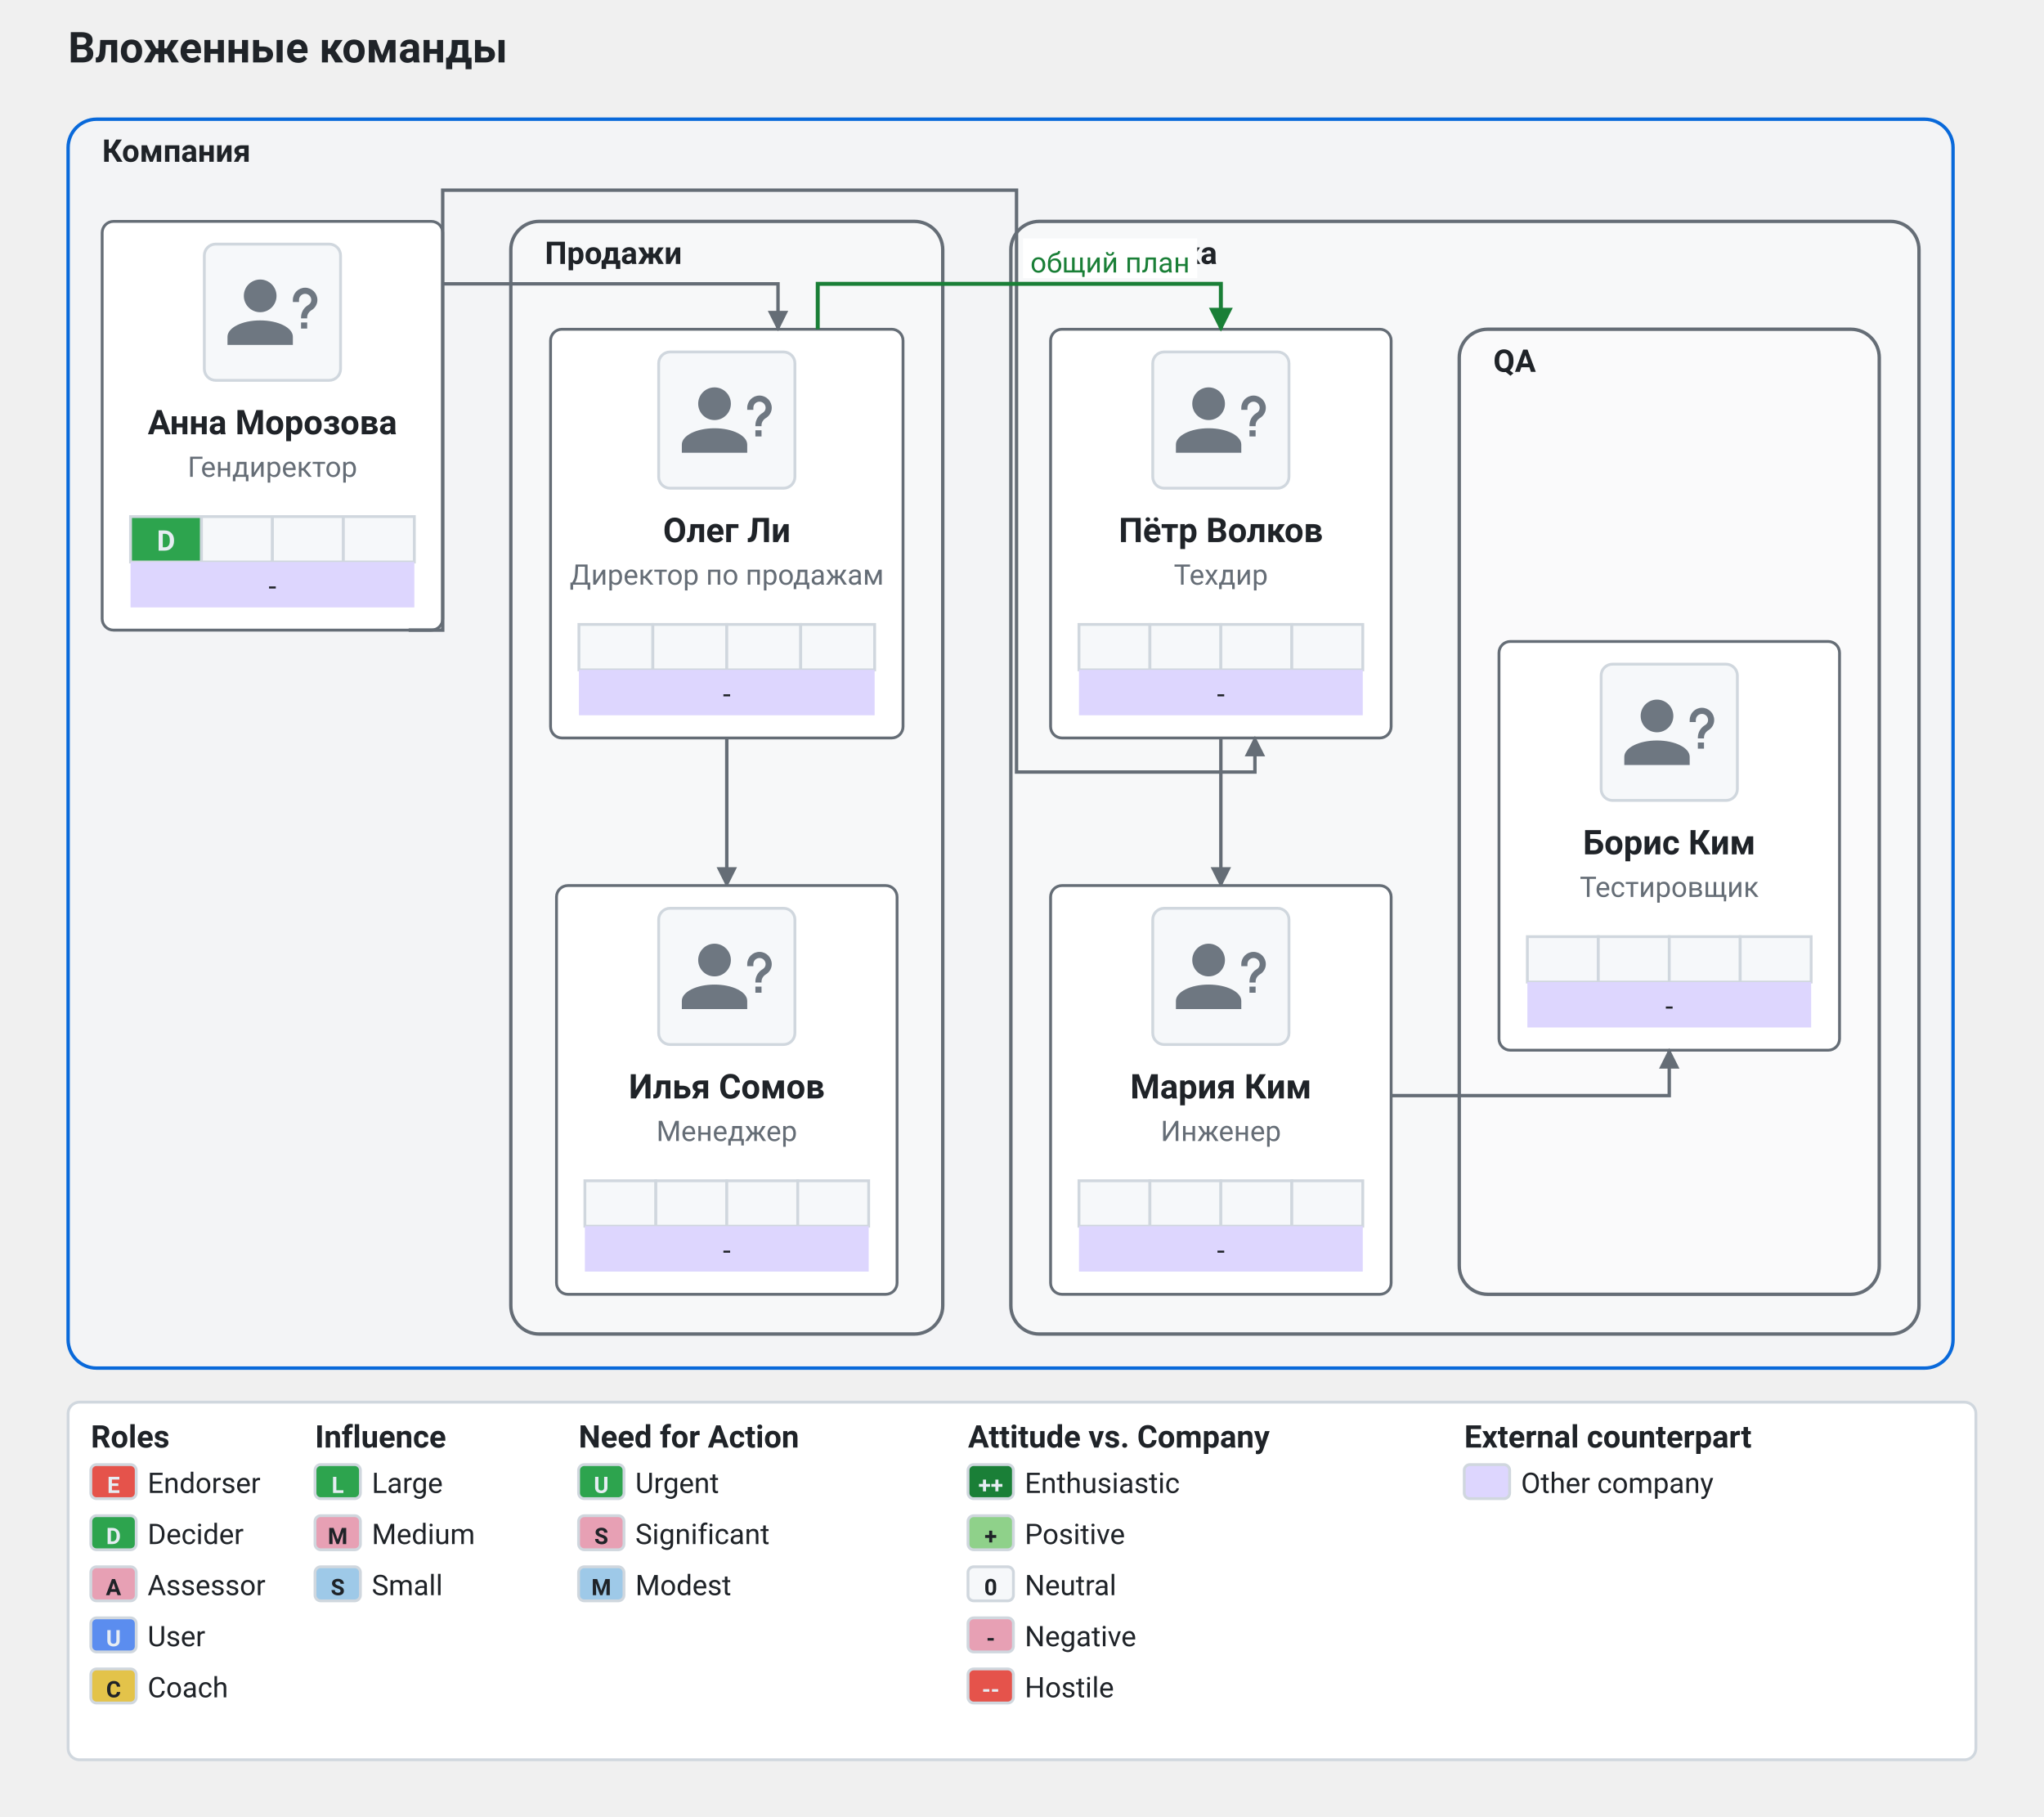
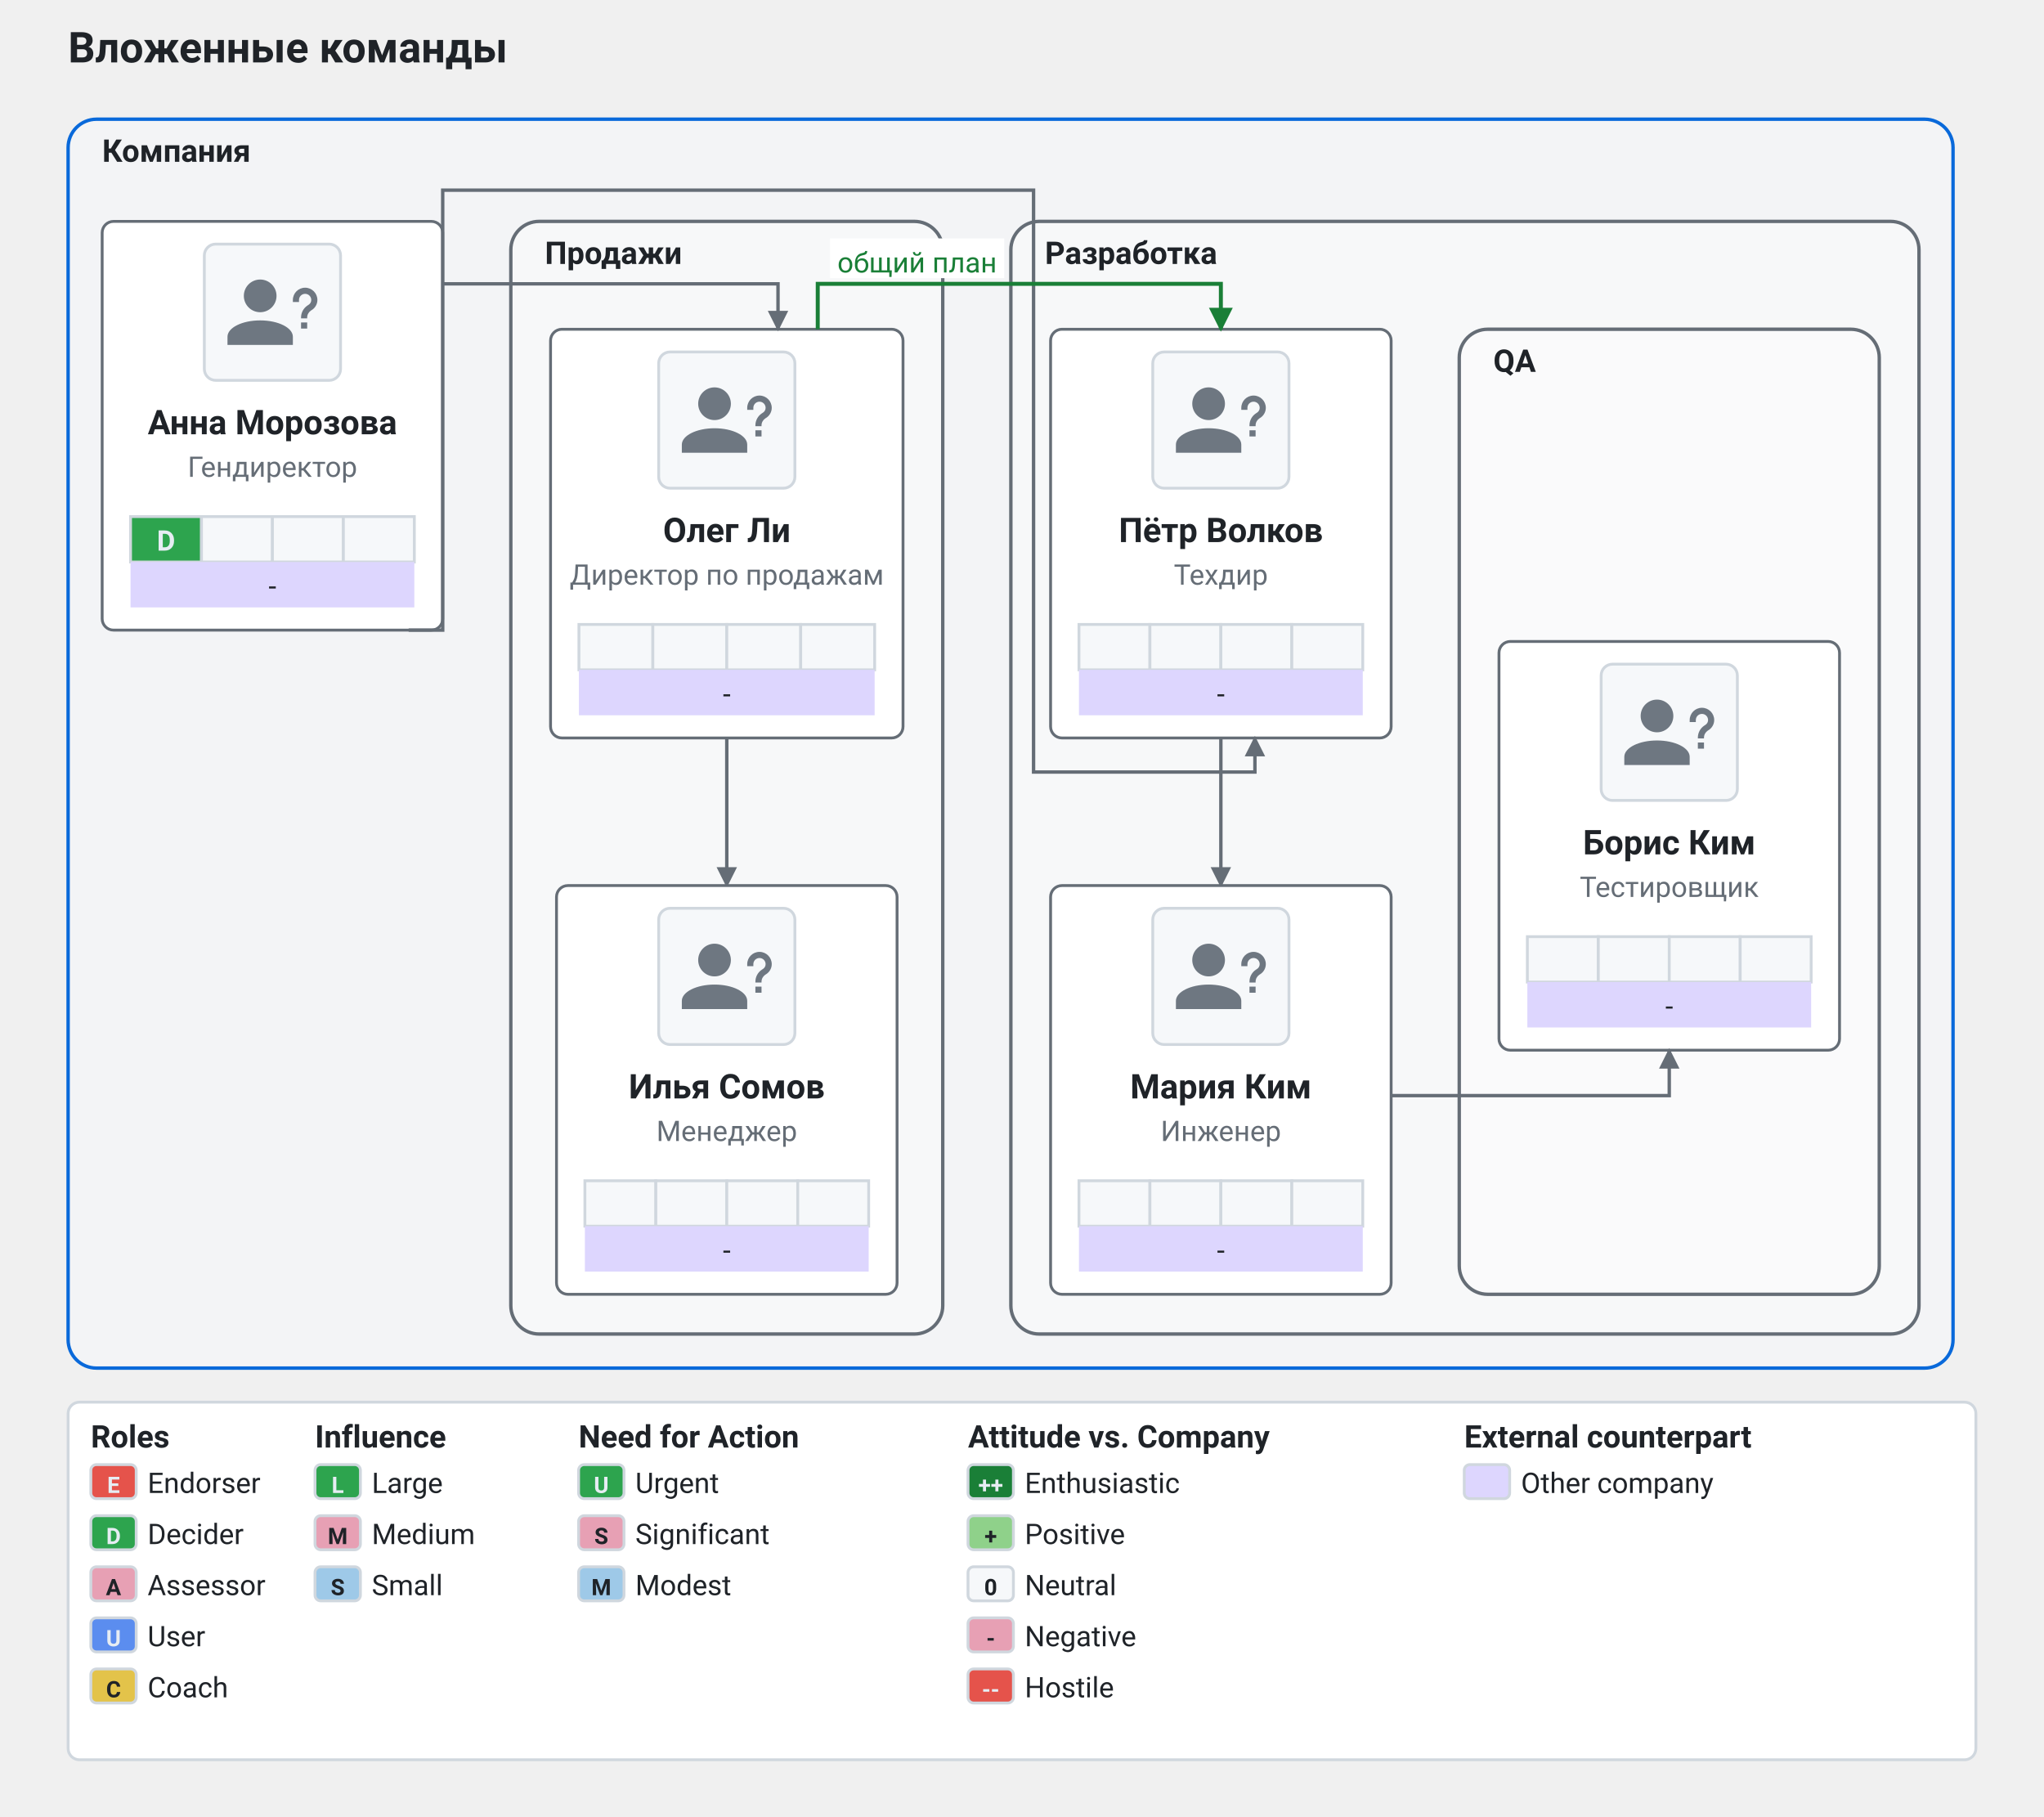
<svg xmlns="http://www.w3.org/2000/svg" viewBox="0 0 720.25 640" width="720.25" height="640" role="img" font-family="system-ui, -apple-system, &quot;Segoe UI&quot;, Roboto, sans-serif">
  <text x="24" y="22" fill="#1f2328" font-size="15" text-anchor="start" font-weight="700">Вложенные команды</text>
  <defs>
    <marker id="ext-pm-report" viewBox="0 0 10 10" refX="9" refY="5" markerWidth="6" markerHeight="6" orient="auto-start-reverse">
      <path d="M 0 0 L 10 5 L 0 10 z" fill="#656d76" />
    </marker>
  </defs>
  <rect x="24" y="42" width="664.2" height="440" rx="10" ry="10" fill="#f6f8fa" fill-opacity="0.55" stroke="#0969da" stroke-width="1.2" data-team="powermap" data-team-id="company" />
  <text x="36" y="57" fill="#1f2328" font-size="11" text-anchor="start" font-weight="600" data-team-label="1">Компания</text>
  <rect x="180" y="78" width="152.2" height="392" rx="10" ry="10" fill="#ffffff" fill-opacity="0.35" stroke="#656d76" stroke-width="1.2" data-team="powermap" data-team-id="company/sales" />
  <text x="192" y="93" fill="#1f2328" font-size="11" text-anchor="start" font-weight="600" data-team-label="1">Продажи</text>
  <rect x="356.2" y="78" width="320" height="392" rx="10" ry="10" fill="#ffffff" fill-opacity="0.35" stroke="#656d76" stroke-width="1.2" data-team="powermap" data-team-id="company/dev" />
  <text x="368.2" y="93" fill="#1f2328" font-size="11" text-anchor="start" font-weight="600" data-team-label="1">Разработка</text>
  <rect x="514.2" y="116" width="148" height="340" rx="10" ry="10" fill="#ffffff" fill-opacity="0.35" stroke="#656d76" stroke-width="1.2" data-team="powermap" data-team-id="company/dev/qa" />
  <text x="526.2" y="131" fill="#1f2328" font-size="11" text-anchor="start" font-weight="600" data-team-label="1">QA</text>
-   <path d="M 256.1 260 L 256.1 286 L 256.1 286 L 256.1 312" fill="none" stroke="#656d76" stroke-width="1.2" marker-end="url(#ext-pm-report)" />
-   <path d="M 430.2 260 L 430.2 286 L 430.2 286 L 430.2 312" fill="none" stroke="#656d76" stroke-width="1.2" marker-end="url(#ext-pm-report)" />
+   <path d="M 256.1 260 L 256.1 312" fill="none" stroke="#656d76" stroke-width="1.2" marker-end="url(#ext-pm-report)" />
+   <path d="M 430.2 260 L 430.2 312" fill="none" stroke="#656d76" stroke-width="1.2" marker-end="url(#ext-pm-report)" />
  <rect x="36" y="78" width="120" height="144" fill="#ffffff" stroke="#656d76" stroke-width="1" rx="4" />
  <rect x="72" y="86" width="48" height="48" fill="#f6f8fa" stroke="#d0d7de" stroke-width="1" rx="4" />
  <g data-avatar="?" transform="translate(78.72 92.72) scale(1.44)">
    <path d="M13 8a4 4 0 0 1-4 4a4 4 0 0 1-4-4a4 4 0 0 1 4-4a4 4 0 0 1 4 4m4 10v2H1v-2c0-2.21 3.58-4 8-4s8 1.79 8 4m3.5-3.5V16H19v-1.5zm-2-5H17V9a3 3 0 0 1 3-3a3 3 0 0 1 3 3c0 .97-.5 1.88-1.29 2.41l-.3.19c-.57.4-.91 1.01-.91 1.7v.2H19v-.2c0-1.19.6-2.3 1.59-2.95l.29-.19c.39-.26.62-.69.62-1.16A1.5 1.5 0 0 0 20 7.5A1.5 1.5 0 0 0 18.5 9z" fill="#6e7781" />
  </g>
  <text x="96" y="153" fill="#1f2328" font-size="12" text-anchor="middle" font-weight="700">Анна Морозова</text>
  <text x="96" y="168" fill="#656d76" font-size="10" text-anchor="middle">Гендиректор</text>
  <rect x="46" y="182" width="25" height="16" fill="#2da44e" stroke="#d0d7de" />
  <text x="58.5" y="194" fill="#e6edf3" font-size="10" text-anchor="middle" font-weight="700">D</text>
  <rect x="71" y="182" width="25" height="16" fill="#f6f8fa" stroke="#d0d7de" />
  <rect x="96" y="182" width="25" height="16" fill="#f6f8fa" stroke="#d0d7de" />
  <rect x="121" y="182" width="25" height="16" fill="#f6f8fa" stroke="#d0d7de" />
  <rect x="46" y="198" width="100" height="16" fill="#ddd6fe" />
  <text x="96" y="210" fill="#1f2328" font-size="10" text-anchor="middle">-</text>
  <rect x="194" y="116" width="124.2" height="144" fill="#ffffff" stroke="#656d76" stroke-width="1" rx="4" />
  <rect x="232.1" y="124" width="48" height="48" fill="#f6f8fa" stroke="#d0d7de" stroke-width="1" rx="4" />
  <g data-avatar="?" transform="translate(238.82 130.72) scale(1.44)">
    <path d="M13 8a4 4 0 0 1-4 4a4 4 0 0 1-4-4a4 4 0 0 1 4-4a4 4 0 0 1 4 4m4 10v2H1v-2c0-2.21 3.58-4 8-4s8 1.79 8 4m3.5-3.5V16H19v-1.5zm-2-5H17V9a3 3 0 0 1 3-3a3 3 0 0 1 3 3c0 .97-.5 1.88-1.29 2.41l-.3.19c-.57.4-.91 1.01-.91 1.7v.2H19v-.2c0-1.19.6-2.3 1.59-2.95l.29-.19c.39-.26.62-.69.62-1.16A1.5 1.5 0 0 0 20 7.5A1.5 1.5 0 0 0 18.5 9z" fill="#6e7781" />
  </g>
  <text x="256.1" y="191" fill="#1f2328" font-size="12" text-anchor="middle" font-weight="700">Олег Ли</text>
  <text x="256.1" y="206" fill="#656d76" font-size="10" text-anchor="middle">Директор по продажам</text>
  <rect x="204" y="220" width="26.05" height="16" fill="#f6f8fa" stroke="#d0d7de" />
  <rect x="230.05" y="220" width="26.05" height="16" fill="#f6f8fa" stroke="#d0d7de" />
  <rect x="256.1" y="220" width="26.05" height="16" fill="#f6f8fa" stroke="#d0d7de" />
  <rect x="282.15" y="220" width="26.05" height="16" fill="#f6f8fa" stroke="#d0d7de" />
  <rect x="204" y="236" width="104.2" height="16" fill="#ddd6fe" />
  <text x="256.1" y="248" fill="#1f2328" font-size="10" text-anchor="middle">-</text>
  <rect x="196.1" y="312" width="120" height="144" fill="#ffffff" stroke="#656d76" stroke-width="1" rx="4" />
  <rect x="232.1" y="320" width="48" height="48" fill="#f6f8fa" stroke="#d0d7de" stroke-width="1" rx="4" />
  <g data-avatar="?" transform="translate(238.82 326.72) scale(1.44)">
    <path d="M13 8a4 4 0 0 1-4 4a4 4 0 0 1-4-4a4 4 0 0 1 4-4a4 4 0 0 1 4 4m4 10v2H1v-2c0-2.21 3.58-4 8-4s8 1.79 8 4m3.5-3.5V16H19v-1.5zm-2-5H17V9a3 3 0 0 1 3-3a3 3 0 0 1 3 3c0 .97-.5 1.88-1.29 2.41l-.3.19c-.57.4-.91 1.01-.91 1.7v.2H19v-.2c0-1.19.6-2.3 1.59-2.95l.29-.19c.39-.26.62-.69.62-1.16A1.5 1.5 0 0 0 20 7.5A1.5 1.5 0 0 0 18.5 9z" fill="#6e7781" />
  </g>
  <text x="256.1" y="387" fill="#1f2328" font-size="12" text-anchor="middle" font-weight="700">Илья Сомов</text>
  <text x="256.1" y="402" fill="#656d76" font-size="10" text-anchor="middle">Менеджер</text>
  <rect x="206.1" y="416" width="25" height="16" fill="#f6f8fa" stroke="#d0d7de" />
  <rect x="231.1" y="416" width="25" height="16" fill="#f6f8fa" stroke="#d0d7de" />
  <rect x="256.1" y="416" width="25" height="16" fill="#f6f8fa" stroke="#d0d7de" />
  <rect x="281.1" y="416" width="25" height="16" fill="#f6f8fa" stroke="#d0d7de" />
  <rect x="206.1" y="432" width="100" height="16" fill="#ddd6fe" />
  <text x="256.1" y="444" fill="#1f2328" font-size="10" text-anchor="middle">-</text>
  <rect x="370.2" y="116" width="120" height="144" fill="#ffffff" stroke="#656d76" stroke-width="1" rx="4" />
  <rect x="406.2" y="124" width="48" height="48" fill="#f6f8fa" stroke="#d0d7de" stroke-width="1" rx="4" />
  <g data-avatar="?" transform="translate(412.92 130.72) scale(1.44)">
    <path d="M13 8a4 4 0 0 1-4 4a4 4 0 0 1-4-4a4 4 0 0 1 4-4a4 4 0 0 1 4 4m4 10v2H1v-2c0-2.21 3.58-4 8-4s8 1.79 8 4m3.5-3.5V16H19v-1.5zm-2-5H17V9a3 3 0 0 1 3-3a3 3 0 0 1 3 3c0 .97-.5 1.88-1.29 2.41l-.3.19c-.57.4-.91 1.01-.91 1.7v.2H19v-.2c0-1.19.6-2.3 1.59-2.95l.29-.19c.39-.26.62-.69.62-1.16A1.5 1.5 0 0 0 20 7.5A1.5 1.5 0 0 0 18.5 9z" fill="#6e7781" />
  </g>
  <text x="430.2" y="191" fill="#1f2328" font-size="12" text-anchor="middle" font-weight="700">Пётр Волков</text>
  <text x="430.2" y="206" fill="#656d76" font-size="10" text-anchor="middle">Техдир</text>
  <rect x="380.2" y="220" width="25" height="16" fill="#f6f8fa" stroke="#d0d7de" />
  <rect x="405.2" y="220" width="25" height="16" fill="#f6f8fa" stroke="#d0d7de" />
  <rect x="430.2" y="220" width="25" height="16" fill="#f6f8fa" stroke="#d0d7de" />
  <rect x="455.2" y="220" width="25" height="16" fill="#f6f8fa" stroke="#d0d7de" />
  <rect x="380.2" y="236" width="100" height="16" fill="#ddd6fe" />
  <text x="430.2" y="248" fill="#1f2328" font-size="10" text-anchor="middle">-</text>
  <rect x="370.2" y="312" width="120" height="144" fill="#ffffff" stroke="#656d76" stroke-width="1" rx="4" />
  <rect x="406.2" y="320" width="48" height="48" fill="#f6f8fa" stroke="#d0d7de" stroke-width="1" rx="4" />
  <g data-avatar="?" transform="translate(412.92 326.72) scale(1.44)">
    <path d="M13 8a4 4 0 0 1-4 4a4 4 0 0 1-4-4a4 4 0 0 1 4-4a4 4 0 0 1 4 4m4 10v2H1v-2c0-2.21 3.58-4 8-4s8 1.79 8 4m3.5-3.5V16H19v-1.5zm-2-5H17V9a3 3 0 0 1 3-3a3 3 0 0 1 3 3c0 .97-.5 1.88-1.29 2.41l-.3.19c-.57.4-.91 1.01-.91 1.7v.2H19v-.2c0-1.19.6-2.3 1.59-2.95l.29-.19c.39-.26.62-.69.62-1.16A1.5 1.5 0 0 0 20 7.5A1.5 1.5 0 0 0 18.5 9z" fill="#6e7781" />
  </g>
  <text x="430.2" y="387" fill="#1f2328" font-size="12" text-anchor="middle" font-weight="700">Мария Ким</text>
  <text x="430.2" y="402" fill="#656d76" font-size="10" text-anchor="middle">Инженер</text>
  <rect x="380.2" y="416" width="25" height="16" fill="#f6f8fa" stroke="#d0d7de" />
  <rect x="405.2" y="416" width="25" height="16" fill="#f6f8fa" stroke="#d0d7de" />
  <rect x="430.2" y="416" width="25" height="16" fill="#f6f8fa" stroke="#d0d7de" />
  <rect x="455.2" y="416" width="25" height="16" fill="#f6f8fa" stroke="#d0d7de" />
  <rect x="380.2" y="432" width="100" height="16" fill="#ddd6fe" />
  <text x="430.2" y="444" fill="#1f2328" font-size="10" text-anchor="middle">-</text>
  <rect x="528.2" y="226" width="120" height="144" fill="#ffffff" stroke="#656d76" stroke-width="1" rx="4" />
  <rect x="564.2" y="234" width="48" height="48" fill="#f6f8fa" stroke="#d0d7de" stroke-width="1" rx="4" />
  <g data-avatar="?" transform="translate(570.92 240.72) scale(1.44)">
    <path d="M13 8a4 4 0 0 1-4 4a4 4 0 0 1-4-4a4 4 0 0 1 4-4a4 4 0 0 1 4 4m4 10v2H1v-2c0-2.21 3.58-4 8-4s8 1.79 8 4m3.5-3.5V16H19v-1.5zm-2-5H17V9a3 3 0 0 1 3-3a3 3 0 0 1 3 3c0 .97-.5 1.88-1.29 2.41l-.3.19c-.57.4-.91 1.01-.91 1.7v.2H19v-.2c0-1.19.6-2.3 1.59-2.95l.29-.19c.39-.26.62-.69.62-1.16A1.5 1.5 0 0 0 20 7.5A1.5 1.5 0 0 0 18.5 9z" fill="#6e7781" />
  </g>
  <text x="588.2" y="301" fill="#1f2328" font-size="12" text-anchor="middle" font-weight="700">Борис Ким</text>
  <text x="588.2" y="316" fill="#656d76" font-size="10" text-anchor="middle">Тестировщик</text>
  <rect x="538.2" y="330" width="25" height="16" fill="#f6f8fa" stroke="#d0d7de" />
  <rect x="563.2" y="330" width="25" height="16" fill="#f6f8fa" stroke="#d0d7de" />
  <rect x="588.2" y="330" width="25" height="16" fill="#f6f8fa" stroke="#d0d7de" />
  <rect x="613.2" y="330" width="25" height="16" fill="#f6f8fa" stroke="#d0d7de" />
  <rect x="538.2" y="346" width="100" height="16" fill="#ddd6fe" />
  <text x="588.2" y="358" fill="#1f2328" font-size="10" text-anchor="middle">-</text>
  <defs>
    <marker id="ext-pm-link-0" viewBox="0 0 10 10" refX="9" refY="5" markerWidth="6" markerHeight="6" orient="auto-start-reverse">
      <path d="M 0 0 L 10 5 L 0 10 z" fill="#656d76" />
    </marker>
  </defs>
  <path d="M 156 100 L 274.15 100 L 274.15 116" fill="none" stroke="#656d76" stroke-width="1.2" marker-end="url(#ext-pm-link-0)" />
  <defs>
    <marker id="ext-pm-link-1" viewBox="0 0 10 10" refX="9" refY="5" markerWidth="6" markerHeight="6" orient="auto-start-reverse">
      <path d="M 0 0 L 10 5 L 0 10 z" fill="#656d76" />
    </marker>
  </defs>
-   <path d="M 144 222 L 156 222 L 156 67 L 358.2 67 L 358.2 272 L 442.2 272 L 442.2 260" fill="none" stroke="#656d76" stroke-width="1.2" marker-end="url(#ext-pm-link-1)" />
+   <path d="M 144 222 L 156 222 L 156 67 L 364.2 67 L 364.2 272 L 442.2 272 L 442.2 260" fill="none" stroke="#656d76" stroke-width="1.2" marker-end="url(#ext-pm-link-1)" />
  <defs>
    <marker id="ext-pm-link-2" viewBox="0 0 10 10" refX="9" refY="5" markerWidth="6" markerHeight="6" orient="auto-start-reverse">
      <path d="M 0 0 L 10 5 L 0 10 z" fill="#656d76" />
    </marker>
  </defs>
  <path d="M 490.2 386 L 588.2 386 L 588.2 370" fill="none" stroke="#656d76" stroke-width="1.2" marker-end="url(#ext-pm-link-2)" />
  <defs>
    <marker id="ext-pm-link-3" viewBox="0 0 10 10" refX="9" refY="5" markerWidth="6" markerHeight="6" orient="auto-start-reverse">
      <path d="M 0 0 L 10 5 L 0 10 z" fill="#1a7f37" />
    </marker>
  </defs>
  <path d="M 288.15 116 L 288.15 100 L 430.2 100 L 430.2 116" fill="none" stroke="#1a7f37" stroke-width="1.4" marker-end="url(#ext-pm-link-3)" />
-   <rect x="360.48" y="84" width="61.4" height="14" fill="#ffffff" stroke="none" data-label-plate="1" />
-   <text x="391.17" y="96" fill="#1a7f37" font-size="10" text-anchor="middle" data-edge-label="1">общий план</text>
+   <rect x="292.47" y="84" width="61.4" height="14" fill="#ffffff" stroke="none" data-label-plate="1" />
+   <text x="323.17" y="96" fill="#1a7f37" font-size="10" text-anchor="middle" data-edge-label="1">общий план</text>
  <rect x="24" y="494" width="672.25" height="126" fill="#ffffff" stroke="#d0d7de" stroke-width="1" rx="4" data-legend="powermap" />
  <text x="32" y="510" fill="#1f2328" font-size="11" text-anchor="start" font-weight="700">Roles</text>
  <rect x="32" y="516" width="16" height="12" fill="#e5534b" stroke="#d0d7de" rx="2" />
  <text x="40" y="526" fill="#e6edf3" font-size="8" text-anchor="middle" font-weight="700">E</text>
  <text x="52" y="526" fill="#1f2328" font-size="10" text-anchor="start">Endorser</text>
  <rect x="32" y="534" width="16" height="12" fill="#2da44e" stroke="#d0d7de" rx="2" />
  <text x="40" y="544" fill="#e6edf3" font-size="8" text-anchor="middle" font-weight="700">D</text>
  <text x="52" y="544" fill="#1f2328" font-size="10" text-anchor="start">Decider</text>
  <rect x="32" y="552" width="16" height="12" fill="#e7a0b4" stroke="#d0d7de" rx="2" />
  <text x="40" y="562" fill="#1f2328" font-size="8" text-anchor="middle" font-weight="700">A</text>
  <text x="52" y="562" fill="#1f2328" font-size="10" text-anchor="start">Assessor</text>
  <rect x="32" y="570" width="16" height="12" fill="#5b8def" stroke="#d0d7de" rx="2" />
  <text x="40" y="580" fill="#e6edf3" font-size="8" text-anchor="middle" font-weight="700">U</text>
  <text x="52" y="580" fill="#1f2328" font-size="10" text-anchor="start">User</text>
  <rect x="32" y="588" width="16" height="12" fill="#e3c34a" stroke="#d0d7de" rx="2" />
  <text x="40" y="598" fill="#1f2328" font-size="8" text-anchor="middle" font-weight="700">C</text>
  <text x="52" y="598" fill="#1f2328" font-size="10" text-anchor="start">Coach</text>
  <text x="111" y="510" fill="#1f2328" font-size="11" text-anchor="start" font-weight="700">Influence</text>
  <rect x="111" y="516" width="16" height="12" fill="#2da44e" stroke="#d0d7de" rx="2" />
  <text x="119" y="526" fill="#e6edf3" font-size="8" text-anchor="middle" font-weight="700">L</text>
  <text x="131" y="526" fill="#1f2328" font-size="10" text-anchor="start">Large</text>
  <rect x="111" y="534" width="16" height="12" fill="#e7a0b4" stroke="#d0d7de" rx="2" />
  <text x="119" y="544" fill="#1f2328" font-size="8" text-anchor="middle" font-weight="700">M</text>
  <text x="131" y="544" fill="#1f2328" font-size="10" text-anchor="start">Medium</text>
  <rect x="111" y="552" width="16" height="12" fill="#9ec9e8" stroke="#d0d7de" rx="2" />
  <text x="119" y="562" fill="#1f2328" font-size="8" text-anchor="middle" font-weight="700">S</text>
  <text x="131" y="562" fill="#1f2328" font-size="10" text-anchor="start">Small</text>
  <text x="203.88" y="510" fill="#1f2328" font-size="11" text-anchor="start" font-weight="700">Need for Action</text>
  <rect x="203.88" y="516" width="16" height="12" fill="#2da44e" stroke="#d0d7de" rx="2" />
  <text x="211.88" y="526" fill="#e6edf3" font-size="8" text-anchor="middle" font-weight="700">U</text>
  <text x="223.88" y="526" fill="#1f2328" font-size="10" text-anchor="start">Urgent</text>
  <rect x="203.88" y="534" width="16" height="12" fill="#e7a0b4" stroke="#d0d7de" rx="2" />
  <text x="211.88" y="544" fill="#1f2328" font-size="8" text-anchor="middle" font-weight="700">S</text>
  <text x="223.88" y="544" fill="#1f2328" font-size="10" text-anchor="start">Significant</text>
  <rect x="203.88" y="552" width="16" height="12" fill="#9ec9e8" stroke="#d0d7de" rx="2" />
  <text x="211.88" y="562" fill="#1f2328" font-size="8" text-anchor="middle" font-weight="700">M</text>
  <text x="223.88" y="562" fill="#1f2328" font-size="10" text-anchor="start">Modest</text>
  <text x="341.1" y="510" fill="#1f2328" font-size="11" text-anchor="start" font-weight="700">Attitude vs. Company</text>
  <rect x="341.1" y="516" width="16" height="12" fill="#1a7f37" stroke="#d0d7de" rx="2" />
  <text x="349.1" y="526" fill="#e6edf3" font-size="8" text-anchor="middle" font-weight="700">++</text>
  <text x="361.1" y="526" fill="#1f2328" font-size="10" text-anchor="start">Enthusiastic</text>
  <rect x="341.1" y="534" width="16" height="12" fill="#8fd18a" stroke="#d0d7de" rx="2" />
  <text x="349.1" y="544" fill="#1f2328" font-size="8" text-anchor="middle" font-weight="700">+</text>
  <text x="361.1" y="544" fill="#1f2328" font-size="10" text-anchor="start">Positive</text>
  <rect x="341.1" y="552" width="16" height="12" fill="#f6f8fa" stroke="#d0d7de" rx="2" />
  <text x="349.1" y="562" fill="#1f2328" font-size="8" text-anchor="middle" font-weight="700">0</text>
  <text x="361.1" y="562" fill="#1f2328" font-size="10" text-anchor="start">Neutral</text>
  <rect x="341.1" y="570" width="16" height="12" fill="#e7a0b4" stroke="#d0d7de" rx="2" />
  <text x="349.1" y="580" fill="#1f2328" font-size="8" text-anchor="middle" font-weight="700">-</text>
  <text x="361.1" y="580" fill="#1f2328" font-size="10" text-anchor="start">Negative</text>
  <rect x="341.1" y="588" width="16" height="12" fill="#e5534b" stroke="#d0d7de" rx="2" />
  <text x="349.1" y="598" fill="#e6edf3" font-size="8" text-anchor="middle" font-weight="700">--</text>
  <text x="361.1" y="598" fill="#1f2328" font-size="10" text-anchor="start">Hostile</text>
  <text x="515.96" y="510" fill="#1f2328" font-size="11" text-anchor="start" font-weight="700">External counterpart</text>
  <rect x="515.96" y="516" width="16" height="12" fill="#ddd6fe" stroke="#d0d7de" rx="2" />
  <text x="535.96" y="526" fill="#1f2328" font-size="10" text-anchor="start">Other company</text>
</svg>
